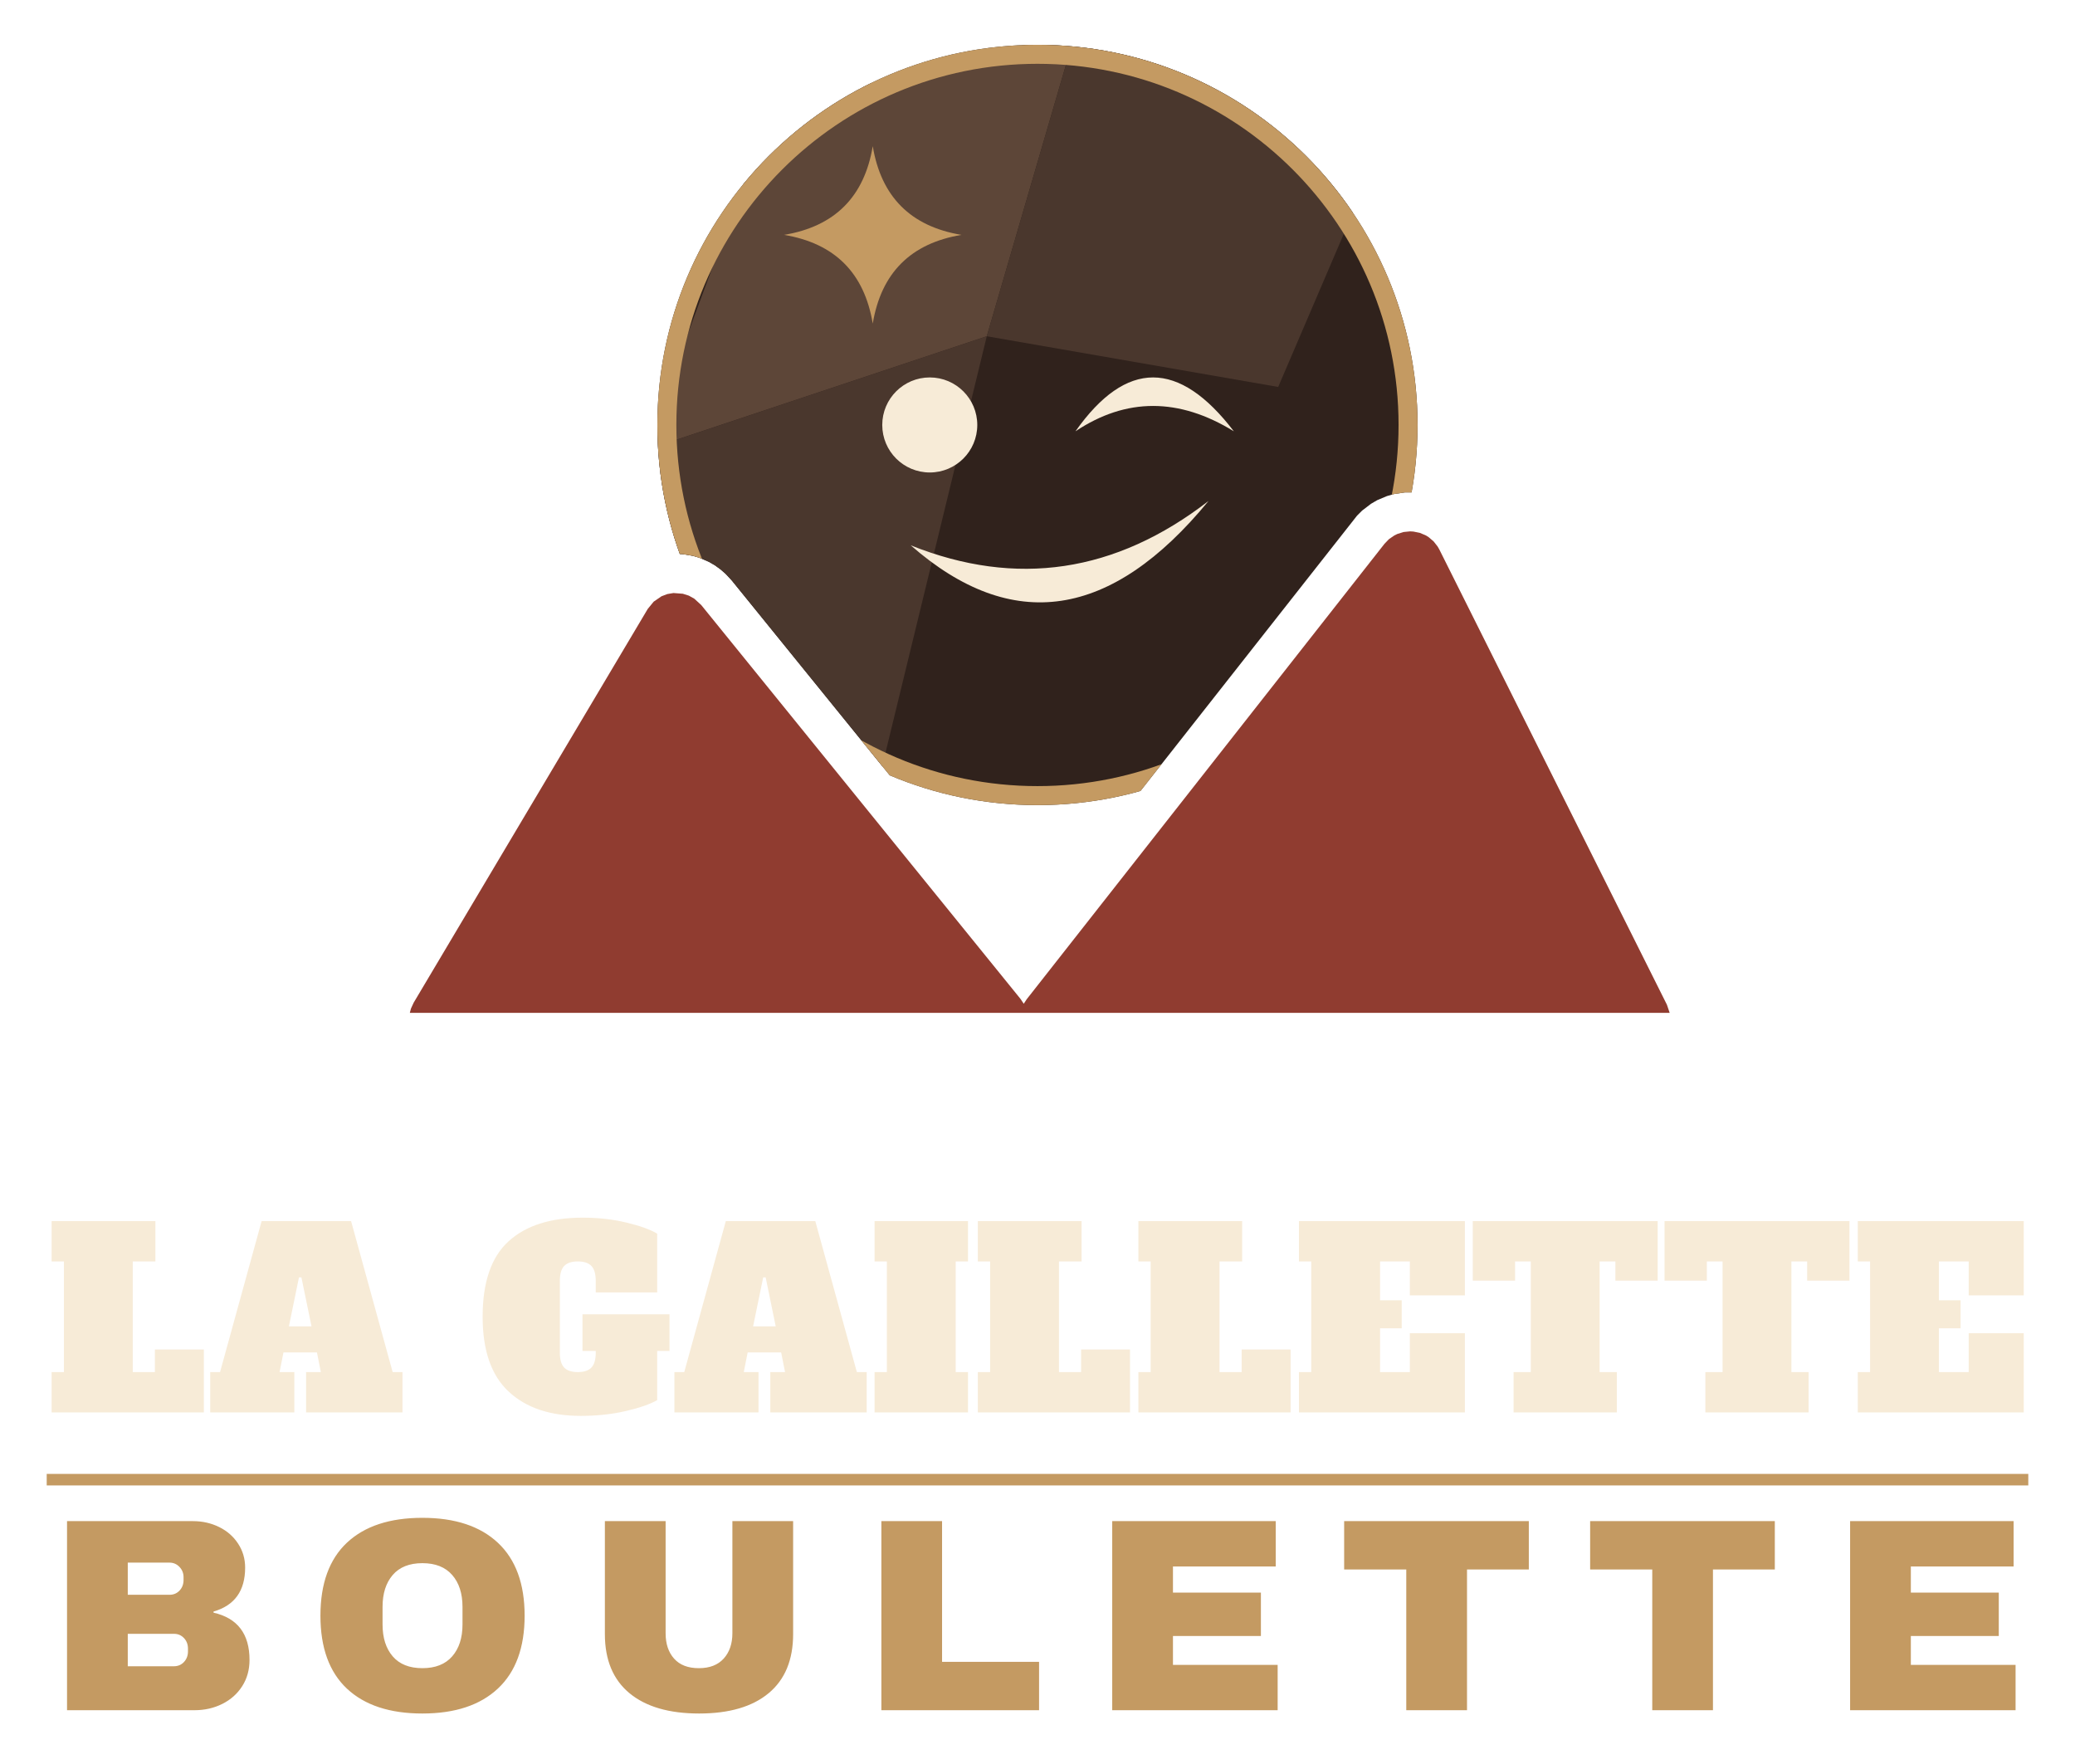
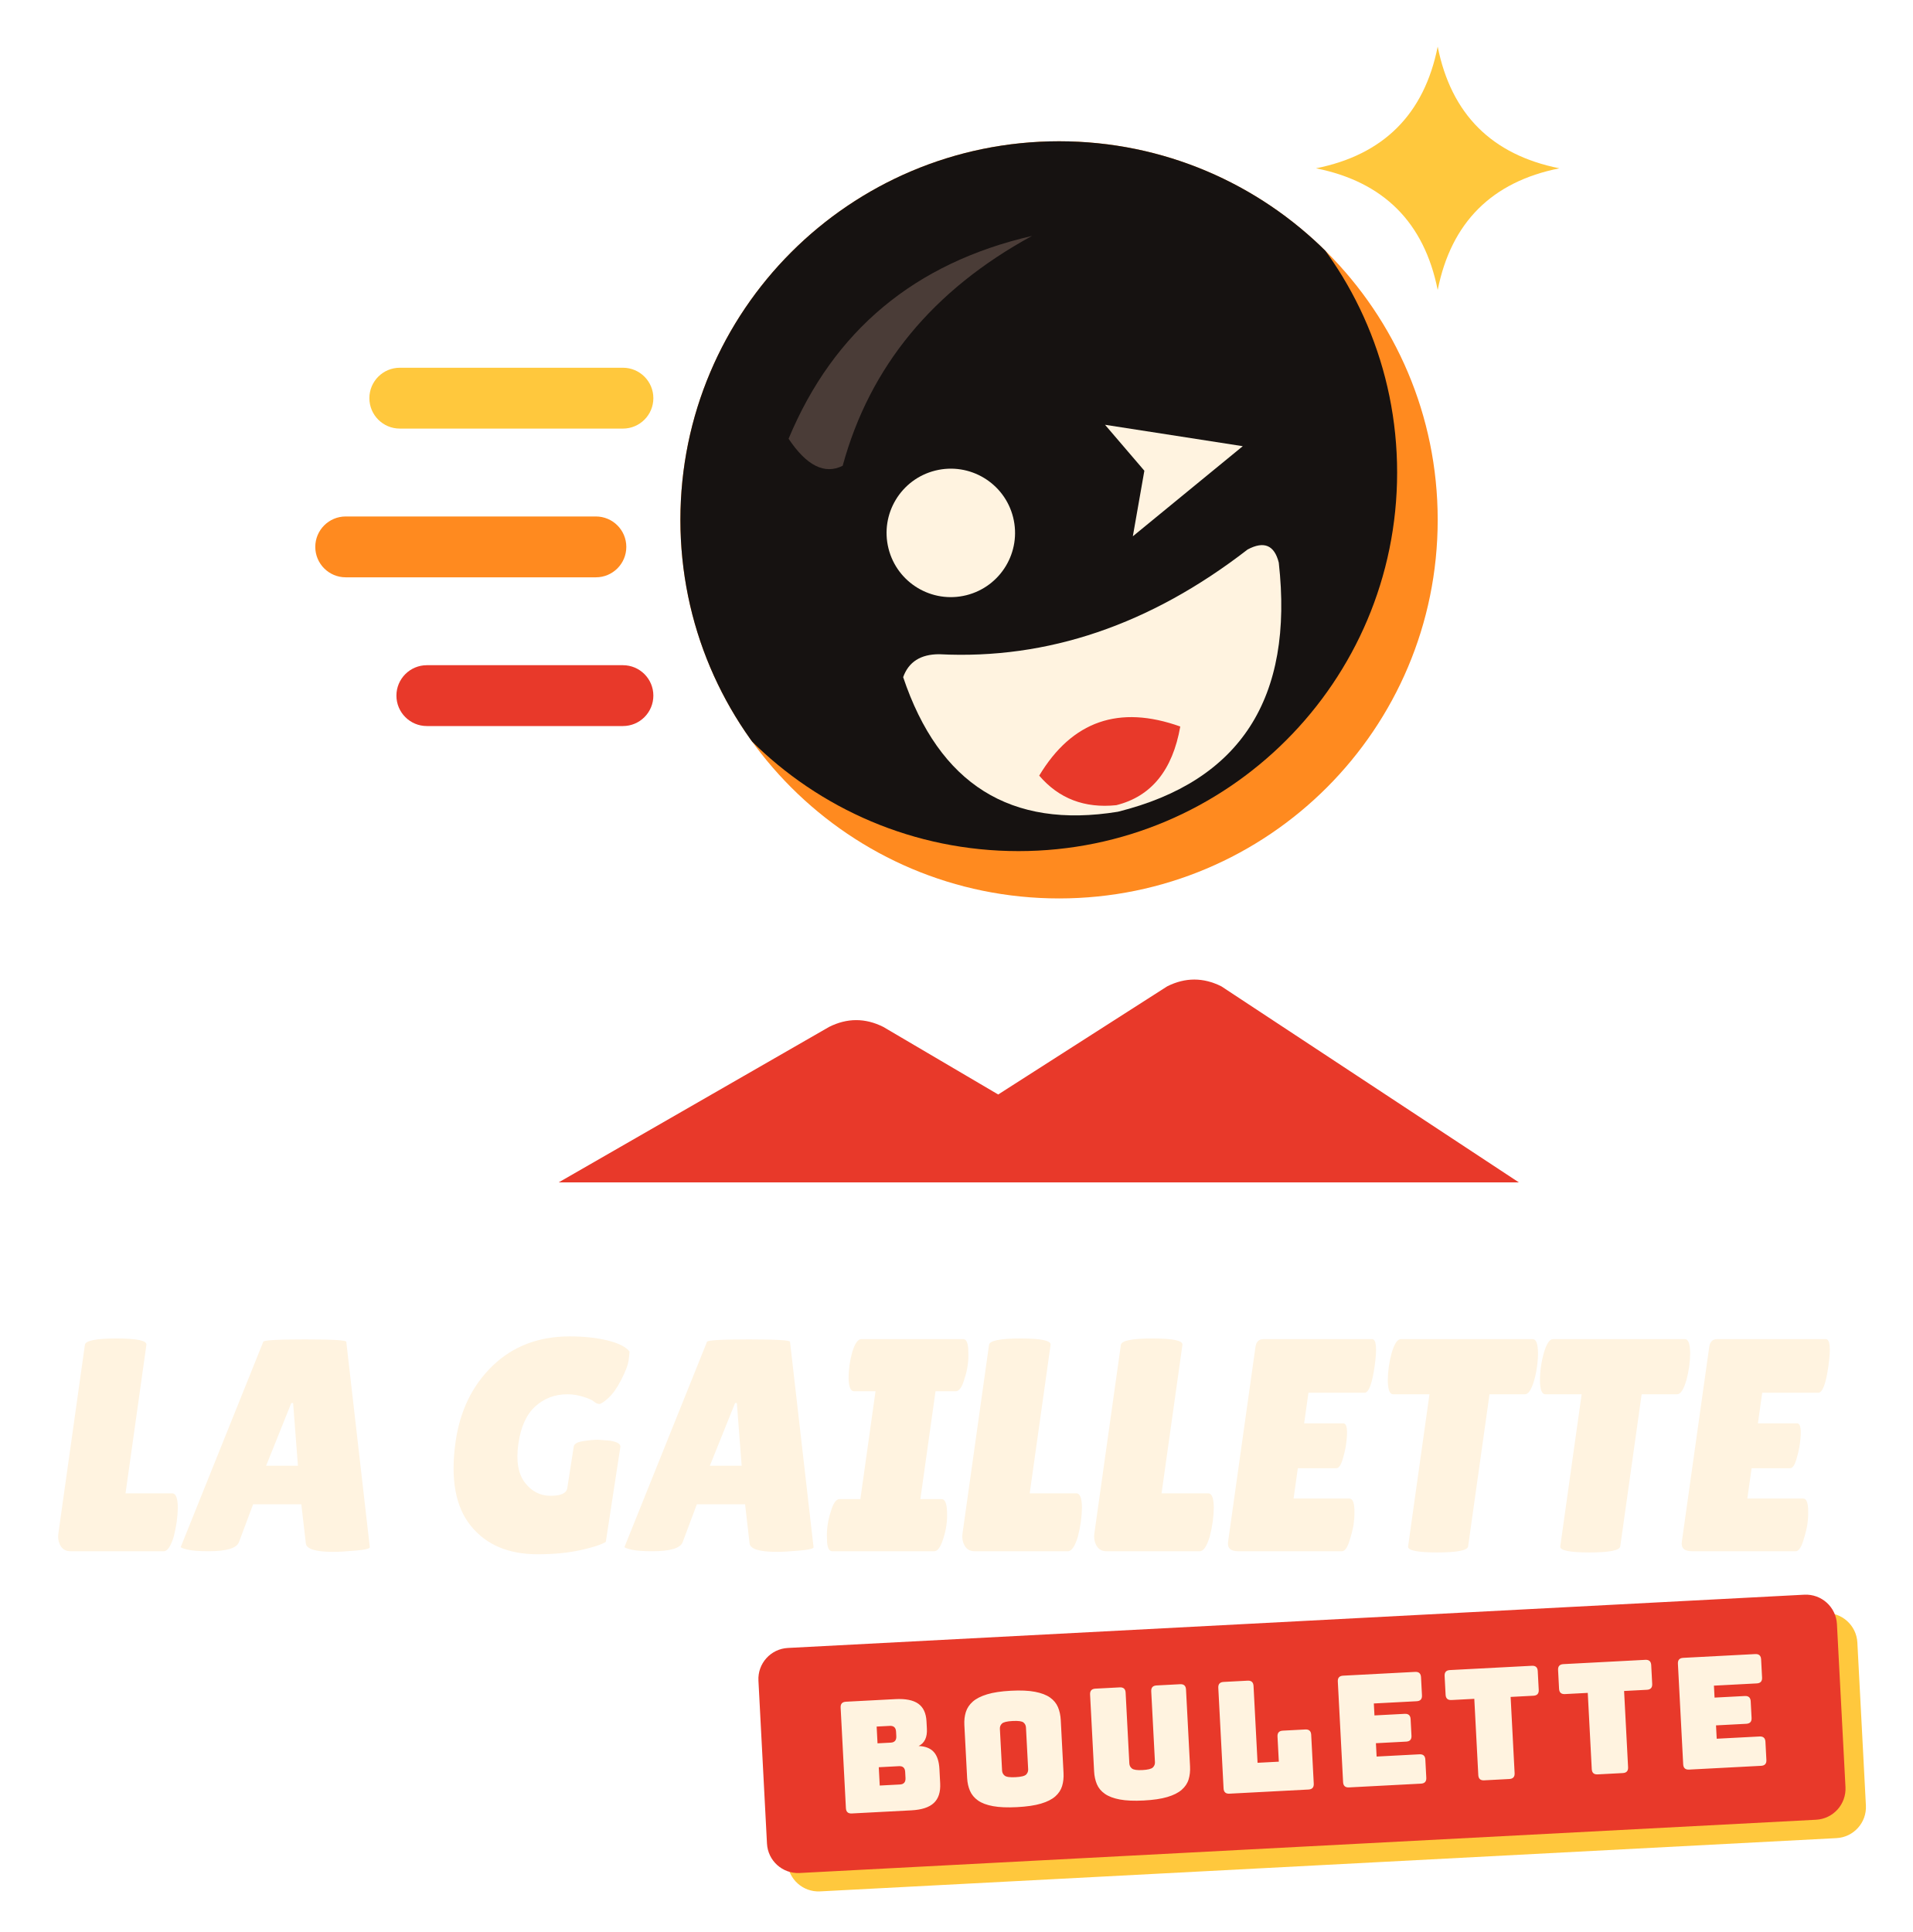
- <svg xmlns="http://www.w3.org/2000/svg" viewBox="0 0 539.8 459.1" width="540" height="459" role="img">
-   <g transform="translate(99.89 12) scale(1.7) translate(0 -36)">
+ <svg xmlns="http://www.w3.org/2000/svg" viewBox="0 0 491.75 497.26" width="492" height="497" role="img">
+   <g transform="translate(80.88 12) scale(1.74) translate(-2 -12)">
+     <path d="M14.5 59.5 H47.5 A4.5 4.5 0 0 1 47.5 68.5 H14.5 A4.5 4.5 0 0 1 14.5 59.5 Z" fill="#ffc83d" />
+     <path d="M6.5 81.5 H43.5 A4.5 4.5 0 0 1 43.5 90.5 H6.5 A4.5 4.5 0 0 1 6.5 81.5 Z" fill="#ff8a1f" />
+     <path d="M18.5 103.5 H47.5 A4.5 4.5 0 0 1 47.5 112.5 H18.5 A4.5 4.5 0 0 1 18.5 103.5 Z" fill="#e8392a" />
+     <path d="M38 180 L78 157 Q82 155 86 157 L103 167 L128 151 Q132 149 136 151 L180 180 Z" fill="#e8392a" />
    <defs>
-       <clipPath id="clip-color">
-         <path d="M159.97 92.04 L159.71 88.12 L159.49 86.17 L159.2 84.23 L158.43 80.38 L157.96 78.47 L156.82 74.71 L156.15 72.86 L154.65 69.24 L153.81 67.46 L151.96 64 L149.89 60.67 L148.77 59.05 L146.38 55.94 L145.11 54.44 L143.79 52.98 L141.02 50.21 L139.56 48.89 L136.53 46.4 L134.95 45.23 L131.68 43.05 L128.28 41.08 L126.54 40.19 L122.96 38.57 L121.14 37.85 L117.42 36.58 L115.53 36.04 L113.62 35.57 L109.77 34.8 L105.88 34.29 L103.92 34.13 L101.96 34.03 L98.04 34.03 L94.12 34.29 L92.17 34.51 L88.29 35.15 L86.38 35.57 L84.47 36.04 L80.71 37.18 L78.86 37.85 L75.24 39.35 L71.72 41.08 L70 42.04 L68.32 43.05 L65.05 45.23 L61.94 47.62 L60.44 48.89 L58.98 50.21 L56.21 52.98 L54.89 54.44 L52.4 57.47 L50.11 60.67 L49.05 62.32 L47.08 65.72 L46.19 67.46 L44.57 71.04 L43.85 72.86 L43.18 74.71 L42.04 78.47 L41.15 82.29 L40.8 84.23 L40.51 86.17 L40.13 90.08 L40.03 92.04 L40.03 95.96 L40.29 99.88 L40.51 101.83 L41.15 105.71 L42.04 109.53 L43.37 113.8 L44.61 113.72 L45.66 113.77 L47.27 114.04 L48.29 114.35 L49.7 114.96 L50.61 115.49 L51.47 116.11 L52.26 116.8 L53.18 117.79 L79.64 150.43 L82.58 151.42 L84.47 151.96 L86.38 152.43 L90.23 153.2 L94.12 153.71 L96.08 153.87 L98.04 153.97 L101.96 153.97 L103.92 153.87 L107.83 153.49 L111.71 152.85 L113.95 152.35 L148.93 107.89 L149.71 107.11 L151.07 106.07 L152.03 105.51 L153.51 104.89 L154.57 104.58 L156.26 104.33 L157.87 104.33 L159.07 104.49 L159.49 101.83 L159.87 97.92 L159.97 95.96 Z" />
+       <clipPath id="ball-clip">
+         <circle cx="112" cy="82" r="56" />
      </clipPath>
    </defs>
-     <g clip-path="url(#clip-color)">
-       <g transform="translate(100 94) scale(0.97) translate(-100 -100)">
-         <defs>
-           <clipPath id="gaillette-in-color">
-             <circle cx="100" cy="100" r="60" />
-           </clipPath>
-         </defs>
-         <circle cx="100" cy="100" r="60" fill="#30221c" />
-         <g clip-path="url(#gaillette-in-color)">
-           <path d="M38 104 L58 50 L106 38 L92 86 Z" fill="#5d4638" />
-           <path d="M92 86 L106 38 L156 52 L138 94 Z" fill="#4a372d" />
-           <path d="M38 104 L92 86 L74 160 L38 146 Z" fill="#4a372d" />
-         </g>
-         <circle cx="100" cy="100" r="58.5" fill="none" stroke="#c49a62" stroke-width="3" />
-         <path d="M75.5 100 A7.5 7.5 0 1 0 90.5 100 A7.5 7.5 0 1 0 75.5 100 Z M106 101 Q118 84 131 101 Q118 93 106 101 Z M80 119 Q104 140 127 112 Q105 129 80 119 Z" fill="#f7ebd7" />
-         <path d="M74 56 Q76 68 88 70 Q76 72 74 84 Q72 72 60 70 Q72 68 74 56 Z" fill="#c49a62" />
-       </g>
+     <circle cx="112" cy="82" r="56" fill="#ff8a1f" />
+     <g clip-path="url(#ball-clip)">
+       <circle cx="106" cy="75" r="56" fill="#161211" />
+       <path d="M72 70 Q82 46 108 40 Q86 52 80 74 Q76 76 72 70 Z" fill="#4a3c37" />
    </g>
-     <path d="M196.8 184 L196.38 182.76 L161.53 113.06 L161.28 112.62 L160.66 111.83 L159.9 111.18 L159.47 110.91 L158.55 110.52 L157.56 110.32 L157.06 110.29 L156.06 110.39 L155.1 110.69 L154.65 110.91 L153.82 111.48 L153.13 112.2 L98.36 181.91 L97.9 182.61 L97.39 181.85 L48.52 121.57 L47.46 120.6 L46.62 120.13 L45.7 119.84 L44.27 119.73 L43.32 119.89 L42.43 120.23 L41.24 121.05 L40.33 122.16 L4.49 182.44 L4.07 183.35 L3.9 184 Z" fill="#903c30" />
+     <g transform="rotate(-14 112 82)">
+       <path d="M86.5 80 A9.5 9.5 0 1 0 105.5 80 A9.5 9.5 0 1 0 86.5 80 Z M122 70 L141 78 L122 87 L126 78 Z M84 99 Q86 96 90 97 Q113 104 138 93 Q142 92 142 96 Q138 126 110 126 Q86 124 84 99 Z" fill="#fff3e0" />
+       <path d="M100 118 Q110 108 122 116 Q118 125 110 125 Q103 124 100 118 Z" fill="#e8392a" />
+     </g>
+     <path d="M168 12 Q171 27 186 30 Q171 33 168 48 Q165 33 150 30 Q165 27 168 12 Z" fill="#ffc83d" />
  </g>
-   <g transform="translate(12 303.6)">
-     <path d="M1.28 64V53.5H4.48V24.7H1.28V14.21H28.29V24.7H22.4V53.5H28.16V47.62H40.9V64Z M90.05 53.5H92.61V64H67.52V53.5H71.36L70.34 48.38H61.63L60.61 53.5H64.45V64H42.56V53.5H45.12L55.94 14.21H79.23ZM63.04 41.6H68.93L66.3 28.86H65.66Z M162.11 48H158.91V60.8Q156.1 62.4 150.69 63.65Q145.28 64.9 139.01 64.9Q127.04 64.9 120.26 58.59Q113.47 52.29 113.47 39.1Q113.47 25.6 120.22 19.46Q126.98 13.31 139.52 13.31Q145.6 13.31 150.91 14.59Q156.22 15.87 158.91 17.47V32.77H142.91V29.76Q142.91 27.07 141.79 25.89Q140.67 24.7 138.24 24.7Q135.81 24.7 134.69 25.89Q133.57 27.07 133.57 29.76V48.45Q133.57 51.14 134.69 52.32Q135.81 53.5 138.24 53.5Q140.67 53.5 141.79 52.32Q142.91 51.14 142.91 48.45V48H139.46V38.46H162.11Z M210.88 53.5H213.44V64H188.35V53.5H192.19L191.17 48.38H182.46L181.44 53.5H185.28V64H163.39V53.5H165.95L176.77 14.21H200.06ZM183.87 41.6H189.76L187.14 28.86H186.5Z M215.49 64V53.5H218.69V24.7H215.49V14.21H239.81V24.7H236.61V53.5H239.81V64Z M242.37 64V53.5H245.57V24.7H242.37V14.21H269.38V24.7H263.49V53.5H269.25V47.62H281.98V64Z M284.16 64V53.5H287.36V24.7H284.16V14.21H311.17V24.7H305.28V53.5H311.04V47.62H323.78V64Z M325.95 64V53.5H329.15V24.7H325.95V14.21H369.15V33.54H354.82V24.7H347.07V34.82H352.7V42.11H347.07V53.5H354.82V43.39H369.15V64Z M419.33 29.7H408.32V24.7H404.22V53.5H408.7V64H381.82V53.5H386.3V24.7H382.21V29.7H371.2V14.21H419.33Z M469.25 29.7H458.24V24.7H454.14V53.5H458.62V64H431.74V53.5H436.22V24.7H432.13V29.7H421.12V14.21H469.25Z M471.42 64V53.5H474.62V24.7H471.42V14.21H514.62V33.54H500.29V24.7H492.54V34.82H498.18V42.11H492.54V53.5H500.29V43.39H514.62V64Z" fill="#f7ebd7" />
-     <path d="M51.65 104.38Q51.65 113.46 43.42 115.82V116.11Q52.79 118.25 52.79 128.41Q52.79 132.27 50.89 135.24Q49 138.21 45.71 139.86Q42.42 141.5 38.48 141.5H5.29V92.29H38.05Q41.77 92.29 44.89 93.83Q48 95.36 49.82 98.15Q51.65 100.94 51.65 104.38ZM21.1 111.46H31.97Q33.55 111.46 34.59 110.35Q35.62 109.24 35.62 107.6V106.88Q35.62 105.31 34.55 104.2Q33.48 103.09 31.97 103.09H21.1ZM21.1 130.06H33.12Q34.69 130.06 35.73 128.95Q36.77 127.84 36.77 126.19V125.48Q36.77 123.83 35.73 122.73Q34.69 121.62 33.12 121.62H21.1Z M124.4 116.9Q124.4 129.34 117.46 135.85Q110.52 142.36 97.79 142.36Q85.06 142.36 78.15 135.89Q71.25 129.41 71.25 116.9Q71.25 104.38 78.15 97.9Q85.06 91.43 97.79 91.43Q110.52 91.43 117.46 97.94Q124.4 104.45 124.4 116.9ZM87.42 114.61V119.18Q87.42 124.41 90.06 127.48Q92.71 130.56 97.79 130.56Q102.87 130.56 105.55 127.48Q108.23 124.41 108.23 119.18V114.61Q108.23 109.38 105.55 106.31Q102.87 103.23 97.79 103.23Q92.71 103.23 90.06 106.31Q87.42 109.38 87.42 114.61Z M169.83 142.36Q158.09 142.36 151.69 137.07Q145.29 131.77 145.29 121.69V92.29H161.1V121.47Q161.1 125.62 163.32 128.09Q165.53 130.56 169.75 130.56Q173.97 130.56 176.23 128.05Q178.48 125.55 178.48 121.47V92.29H194.29V121.69Q194.29 131.77 187.92 137.07Q181.56 142.36 169.83 142.36Z M217.26 92.29H233.06V128.91H258.31V141.5H217.26Z M277.35 92.29H319.91V104.09H293.16V110.89H316.05V122.19H293.16V129.7H320.41V141.5H277.35Z M369.7 104.88V141.5H353.89V104.88H337.72V92.29H385.79V104.88Z M433.72 104.88V141.5H417.92V104.88H401.75V92.29H449.82V104.88Z M469.42 92.29H511.98V104.09H485.23V110.89H508.12V122.19H485.23V129.7H512.49V141.5H469.42Z" fill="#c49a62" />
-     <rect x="0" y="80" width="515.8" height="3" fill="#c49a62" />
+   <g transform="translate(12 335.26)">
+     <g transform="skewX(-8) translate(8 0)">
+       <path d="M3.12 59.4V10.88Q3.12 9.24 11.04 9.24Q18.95 9.24 18.95 10.88V49.1H30.97Q32.37 49.1 32.92 52.77Q33.15 54.56 33.15 56.43Q33.15 58.31 32.92 60.26Q32.29 64 30.89 64H6.86Q5.15 64 4.13 62.6Q3.12 61.19 3.12 59.4Z M74.49 64.16Q67.7 64.16 67.16 61.97L64.58 51.91H52.18L49.92 61.58Q49.45 64 42.43 64Q38.69 64 36.89 63.57Q35.1 63.14 35.1 62.91L48.91 10.1Q48.91 9.48 59.59 9.48Q70.28 9.48 70.28 10.1L83.77 62.99Q83.77 63.53 80.18 63.84Q76.6 64.16 74.49 64.16ZM54.13 42H62.32L58.81 25.86H58.34Z M132.44 47.7 132.6 37.09Q132.6 36 134.86 35.65Q137.12 35.3 138.61 35.3L141.65 35.53Q144.61 36 144.61 37.17L144.3 61.58Q142.74 62.67 138.02 63.73Q133.3 64.78 127.22 64.78Q115.91 64.78 108.97 57.45Q102.02 50.12 102.02 35.92Q102.02 23.83 108.81 16.26Q115.6 8.7 127.61 8.7Q133.07 8.7 137.48 9.75Q141.88 10.8 143.52 12.6Q143.6 13.22 143.6 14.94Q143.6 16.65 142.43 19.81Q141.26 22.97 139.78 24.53Q138.29 26.09 137.63 26.09Q136.97 26.09 136.23 25.51Q135.49 24.92 133.3 24.26Q131.12 23.6 129.09 23.6Q124.25 23.6 121.25 26.72Q118.25 29.84 118.25 36.39Q118.25 42.94 121.33 46.33Q124.41 49.73 128.43 49.73Q132.44 49.73 132.44 47.7Z M188.68 64.16Q181.9 64.16 181.35 61.97L178.78 51.91H166.37L164.11 61.58Q163.64 64 156.62 64Q152.88 64 151.09 63.57Q149.29 63.14 149.29 62.91L163.1 10.1Q163.1 9.48 173.78 9.48Q184.47 9.48 184.47 10.1L197.96 62.99Q197.96 63.53 194.38 63.84Q190.79 64.16 188.68 64.16ZM168.32 42H176.51L173 25.86H172.54Z M208.26 50.58V22.82H202.72Q201.4 22.82 200.85 19.46Q200.62 17.82 200.62 16.11Q200.62 14.39 200.85 12.75Q201.4 9.4 202.72 9.4H228.93Q230.26 9.4 230.72 12.75Q231.04 14.39 231.04 16.11Q231.04 17.82 230.72 19.46Q230.26 22.82 228.93 22.82H223.7V50.58H229.16Q230.49 50.58 231.04 53.94Q231.35 55.58 231.35 57.29Q231.35 59.01 231.04 60.65Q230.49 64 229.16 64H202.88Q201.55 64 201.08 60.65Q200.77 59.01 200.77 57.29Q200.77 55.58 201.08 53.94Q201.55 50.58 202.88 50.58Z M235.79 59.4V10.88Q235.79 9.24 243.71 9.24Q251.63 9.24 251.63 10.88V49.1H263.64Q265.04 49.1 265.59 52.77Q265.82 54.56 265.82 56.43Q265.82 58.31 265.59 60.26Q264.97 64 263.56 64H239.54Q237.82 64 236.81 62.6Q235.79 61.19 235.79 59.4Z M269.72 59.4V10.88Q269.72 9.24 277.64 9.24Q285.56 9.24 285.56 10.88V49.1H297.57Q298.97 49.1 299.52 52.77Q299.75 54.56 299.75 56.43Q299.75 58.31 299.52 60.26Q298.9 64 297.49 64H273.47Q271.75 64 270.74 62.6Q269.72 61.19 269.72 59.4Z M329.78 31.08Q331.27 31.08 331.27 36.54Q331.27 38.18 330.92 40.41Q330.56 42.63 329.63 42.63H319.72V50.43H334.07Q335.4 50.43 335.87 53.86Q336.1 55.34 336.1 57.02Q336.1 58.7 335.63 61.35Q335.17 64 334.07 64H307.4Q304.43 64 304.43 61.58V11.43Q304.43 9.4 306.23 9.4H334.15Q335.79 9.4 335.79 16.3Q335.79 23.21 334.15 23.21H319.72V31.08Z M366.37 62.75Q366.37 64.31 358.64 64.31Q350.92 64.31 350.92 62.75V23.6H341.56Q340.24 23.6 339.69 20.01Q339.46 18.29 339.46 16.5Q339.46 14.7 339.69 12.99Q340.24 9.4 341.56 9.4H375.49Q376.82 9.4 377.36 12.99Q377.6 14.7 377.6 16.5Q377.6 18.29 377.36 20.01Q376.82 23.6 375.49 23.6H366.37Z M405.52 62.75Q405.52 64.31 397.8 64.31Q390.08 64.31 390.08 62.75V23.6H380.72Q379.39 23.6 378.85 20.01Q378.61 18.29 378.61 16.5Q378.61 14.7 378.85 12.99Q379.39 9.4 380.72 9.4H414.65Q415.97 9.4 416.52 12.99Q416.75 14.7 416.75 16.5Q416.75 18.29 416.52 20.01Q415.97 23.6 414.65 23.6H405.52Z M446.55 31.08Q448.03 31.08 448.03 36.54Q448.03 38.18 447.68 40.41Q447.33 42.63 446.39 42.63H436.49V50.43H450.84Q452.17 50.43 452.63 53.86Q452.87 55.34 452.87 57.02Q452.87 58.7 452.4 61.35Q451.93 64 450.84 64H424.16Q421.2 64 421.2 61.58V11.43Q421.2 9.4 422.99 9.4H450.92Q452.56 9.4 452.56 16.3Q452.56 23.21 450.92 23.21H436.49V31.08Z" fill="#fff3e0" />
+     </g>
+     <g transform="rotate(-3 322.79 111)">
+       <path d="M196.83 87 H458.75 A8 8 0 0 1 466.75 95 V137 A8 8 0 0 1 458.75 145 H196.83 A8 8 0 0 1 188.83 137 V95 A8 8 0 0 1 196.83 87 Z" fill="#ffc83d" />
+       <path d="M191.83 82 H453.75 A8 8 0 0 1 461.75 90 V132 A8 8 0 0 1 453.75 140 H191.83 A8 8 0 0 1 183.83 132 V90 A8 8 0 0 1 191.83 82 Z" fill="#e8392a" />
+       <path d="M221.39 125.4H206.03Q204.59 125.4 204.59 123.96V98.04Q204.59 96.6 206.03 96.6H218.79Q222.71 96.6 224.59 98.08Q226.47 99.56 226.47 102.72V104.64Q226.47 107.96 224.11 108.96Q226.71 109.2 227.93 110.7Q229.15 112.2 229.15 115.16V118.84Q229.15 122.2 227.27 123.8Q225.39 125.4 221.39 125.4ZM213.59 113.88V118.6H218.79Q220.31 118.6 220.31 117V115.44Q220.31 113.88 218.79 113.88ZM213.59 103.4V107.72H216.99Q218.51 107.72 218.51 106.12V105Q218.51 103.4 216.99 103.4Z M260.99 117.84Q260.99 119.68 260.45 121.18Q259.91 122.68 258.55 123.76Q257.19 124.84 254.77 125.42Q252.35 126 248.59 126Q244.83 126 242.41 125.42Q239.99 124.84 238.63 123.76Q237.27 122.68 236.71 121.18Q236.15 119.68 236.15 117.84V104.2Q236.15 102.36 236.71 100.86Q237.27 99.36 238.63 98.28Q239.99 97.2 242.41 96.6Q244.83 96 248.59 96Q252.35 96 254.77 96.6Q257.19 97.2 258.55 98.28Q259.91 99.36 260.45 100.86Q260.99 102.36 260.99 104.2ZM245.23 116.4Q245.23 117.2 245.83 117.74Q246.43 118.28 248.59 118.28Q250.79 118.28 251.37 117.74Q251.95 117.2 251.95 116.4V105.64Q251.95 104.84 251.37 104.32Q250.79 103.8 248.59 103.8Q246.43 103.8 245.83 104.32Q245.23 104.84 245.23 105.64Z M293.59 117.84Q293.59 119.68 293.05 121.18Q292.51 122.68 291.13 123.76Q289.75 124.84 287.35 125.42Q284.95 126 281.23 126Q277.51 126 275.11 125.42Q272.71 124.84 271.33 123.76Q269.95 122.68 269.41 121.18Q268.87 119.68 268.87 117.84V98.04Q268.87 96.6 270.31 96.6H276.59Q278.03 96.6 278.03 98.04V116.28Q278.03 117.08 278.63 117.62Q279.23 118.16 281.31 118.16Q283.43 118.16 284.03 117.62Q284.63 117.08 284.63 116.28V98.04Q284.63 96.6 286.07 96.6H292.15Q293.59 96.6 293.59 98.04Z M323.71 125.4H303.35Q301.91 125.4 301.91 123.96V98.04Q301.91 96.6 303.35 96.6H309.55Q310.99 96.6 310.99 98.04V117.84H316.47V111.36Q316.47 109.92 317.91 109.92H323.71Q325.15 109.92 325.15 111.36V123.96Q325.15 125.4 323.71 125.4Z M352.71 125.4H334.15Q332.71 125.4 332.71 123.96V98.04Q332.71 96.6 334.15 96.6H352.71Q354.15 96.6 354.15 98.04V102.72Q354.15 104.16 352.71 104.16H341.67V107.24H349.47Q350.91 107.24 350.91 108.68V112.96Q350.91 114.4 349.47 114.4H341.67V117.84H352.71Q354.15 117.84 354.15 119.28V123.96Q354.15 125.4 352.71 125.4Z M375.47 125.4H368.99Q367.55 125.4 367.55 123.96V104.32H361.67Q360.23 104.32 360.23 102.88V98.04Q360.23 96.6 361.67 96.6H382.79Q384.23 96.6 384.23 98.04V102.88Q384.23 104.32 382.79 104.32H376.91V123.96Q376.91 125.4 375.47 125.4Z M404.71 125.4H398.23Q396.79 125.4 396.79 123.96V104.32H390.91Q389.47 104.32 389.47 102.88V98.04Q389.47 96.6 390.91 96.6H412.03Q413.47 96.6 413.47 98.04V102.88Q413.47 104.32 412.03 104.32H406.15V123.96Q406.15 125.4 404.71 125.4Z M440.35 125.4H421.79Q420.35 125.4 420.35 123.96V98.04Q420.35 96.6 421.79 96.6H440.35Q441.79 96.6 441.79 98.04V102.72Q441.79 104.16 440.35 104.16H429.31V107.24H437.11Q438.55 107.24 438.55 108.68V112.96Q438.55 114.4 437.11 114.4H429.31V117.84H440.35Q441.79 117.84 441.79 119.28V123.96Q441.79 125.4 440.35 125.4Z" fill="#fff3e0" />
+     </g>
  </g>
</svg>
